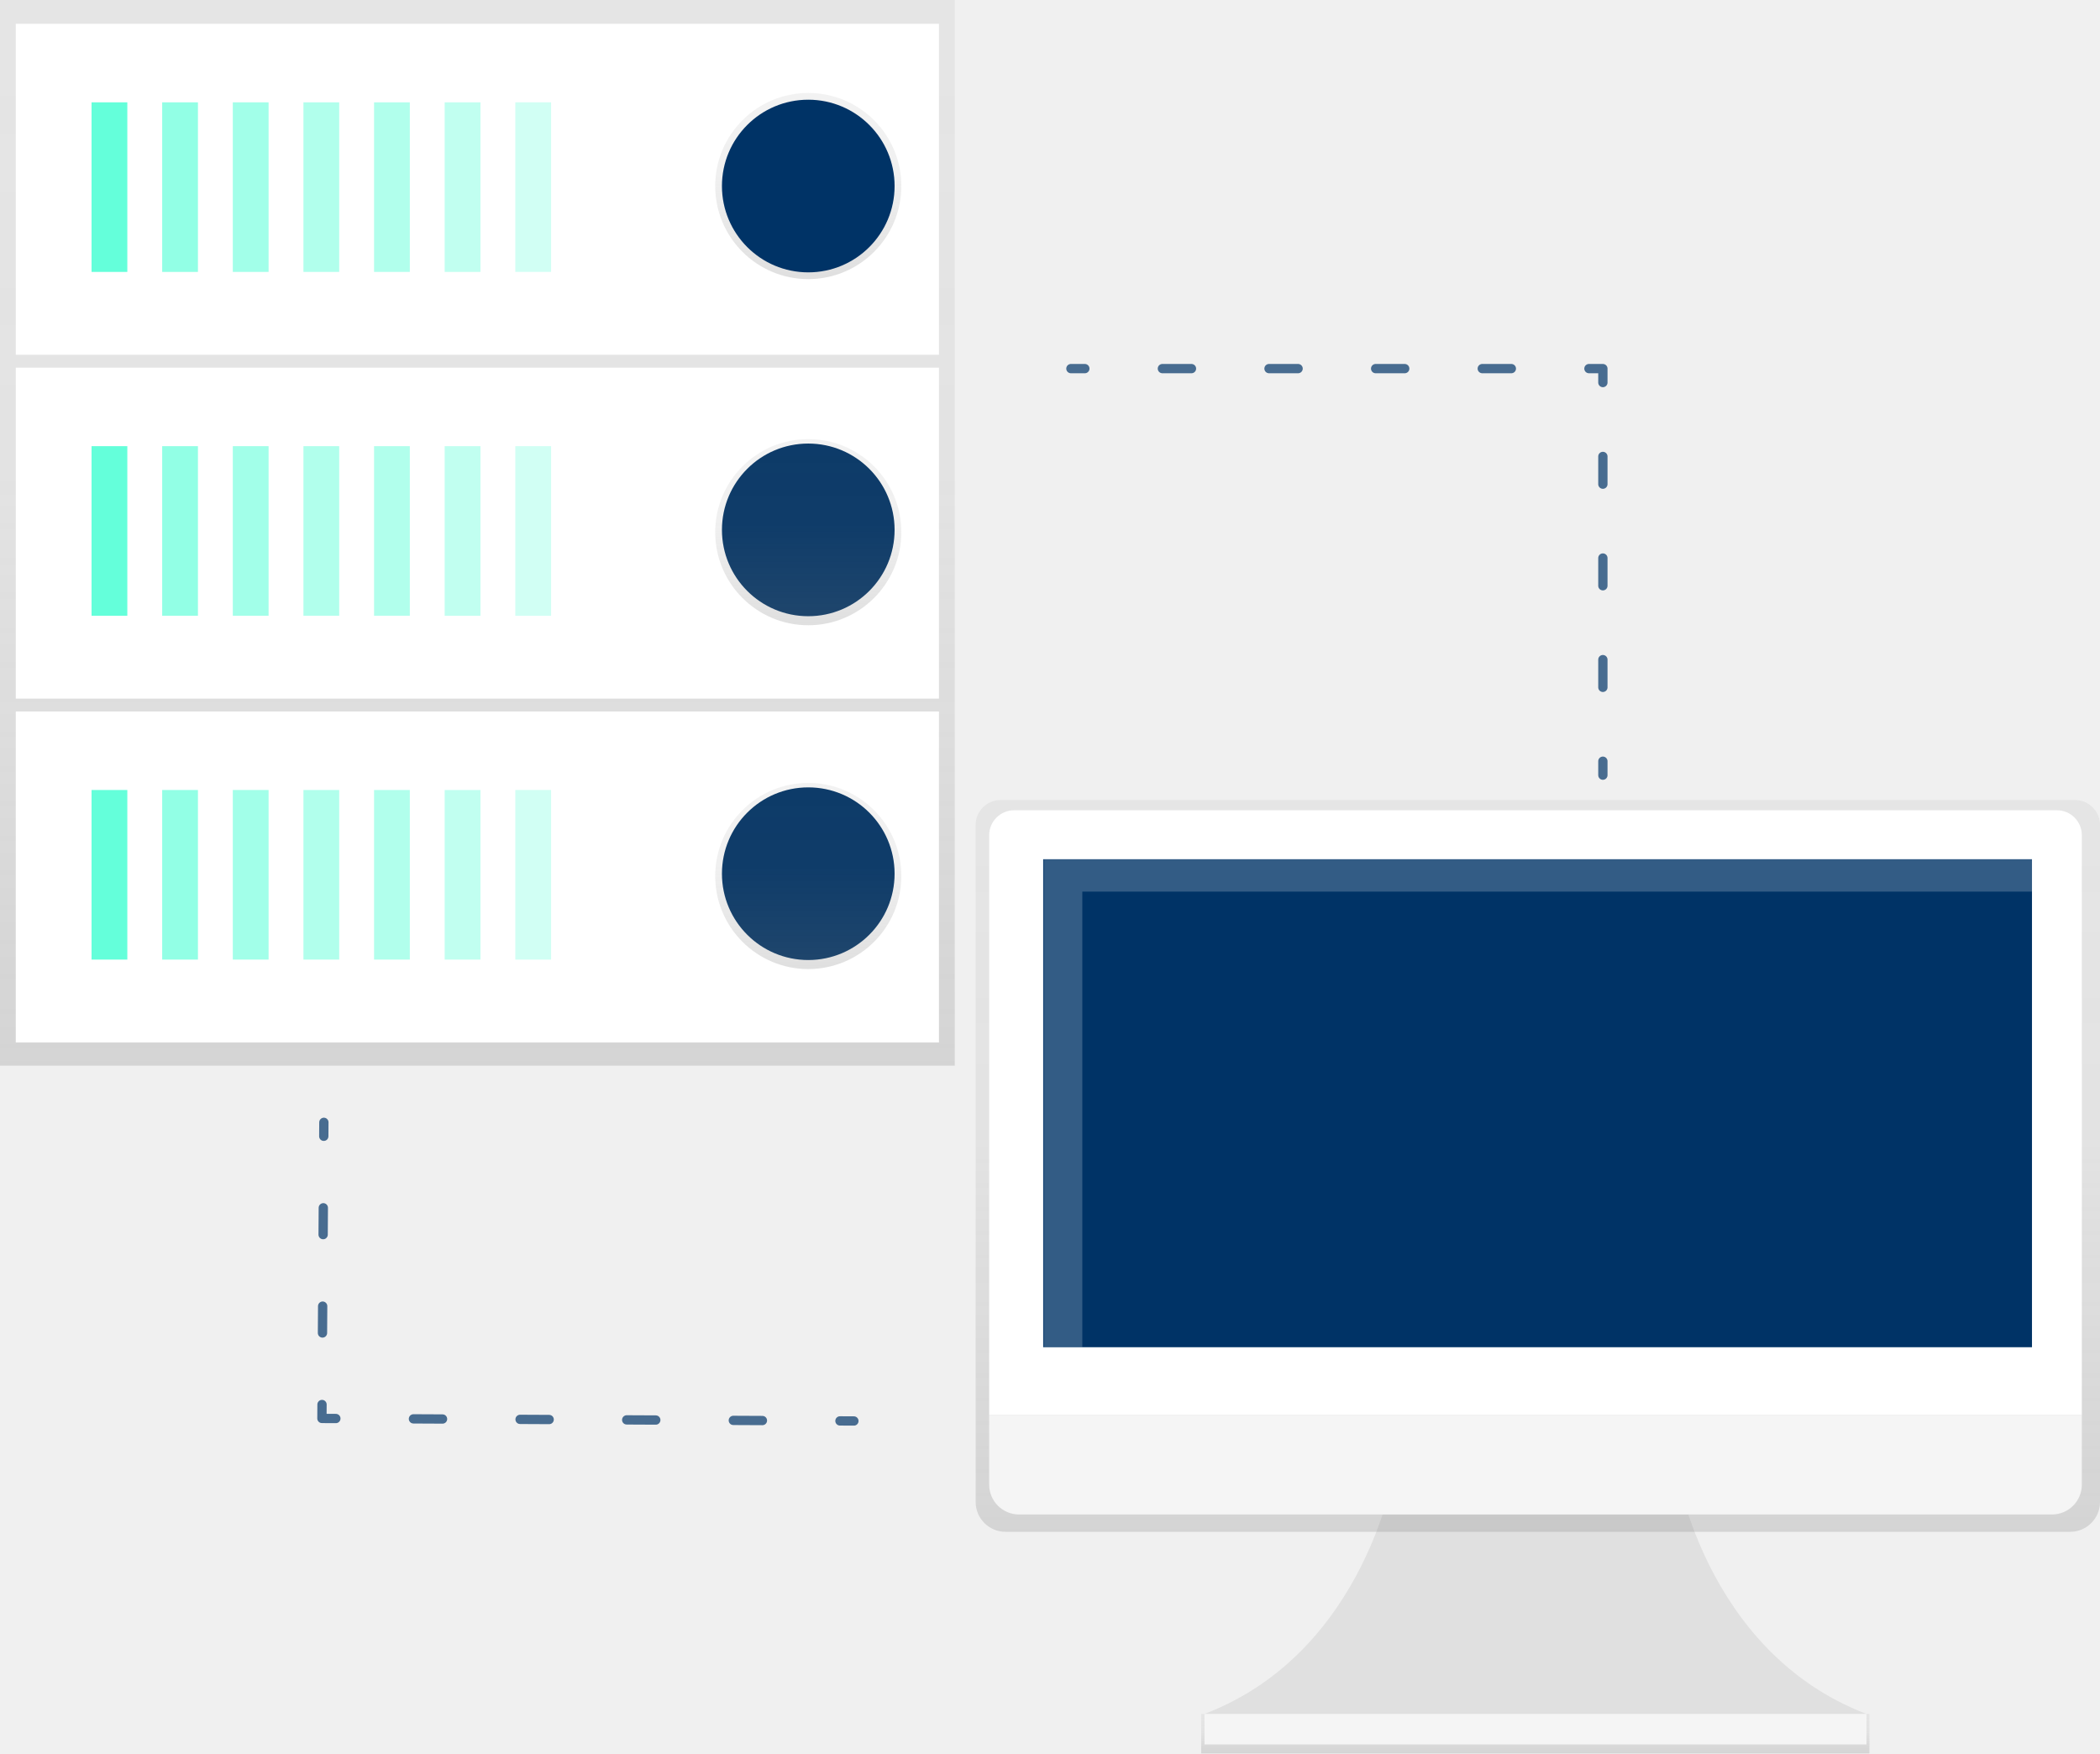
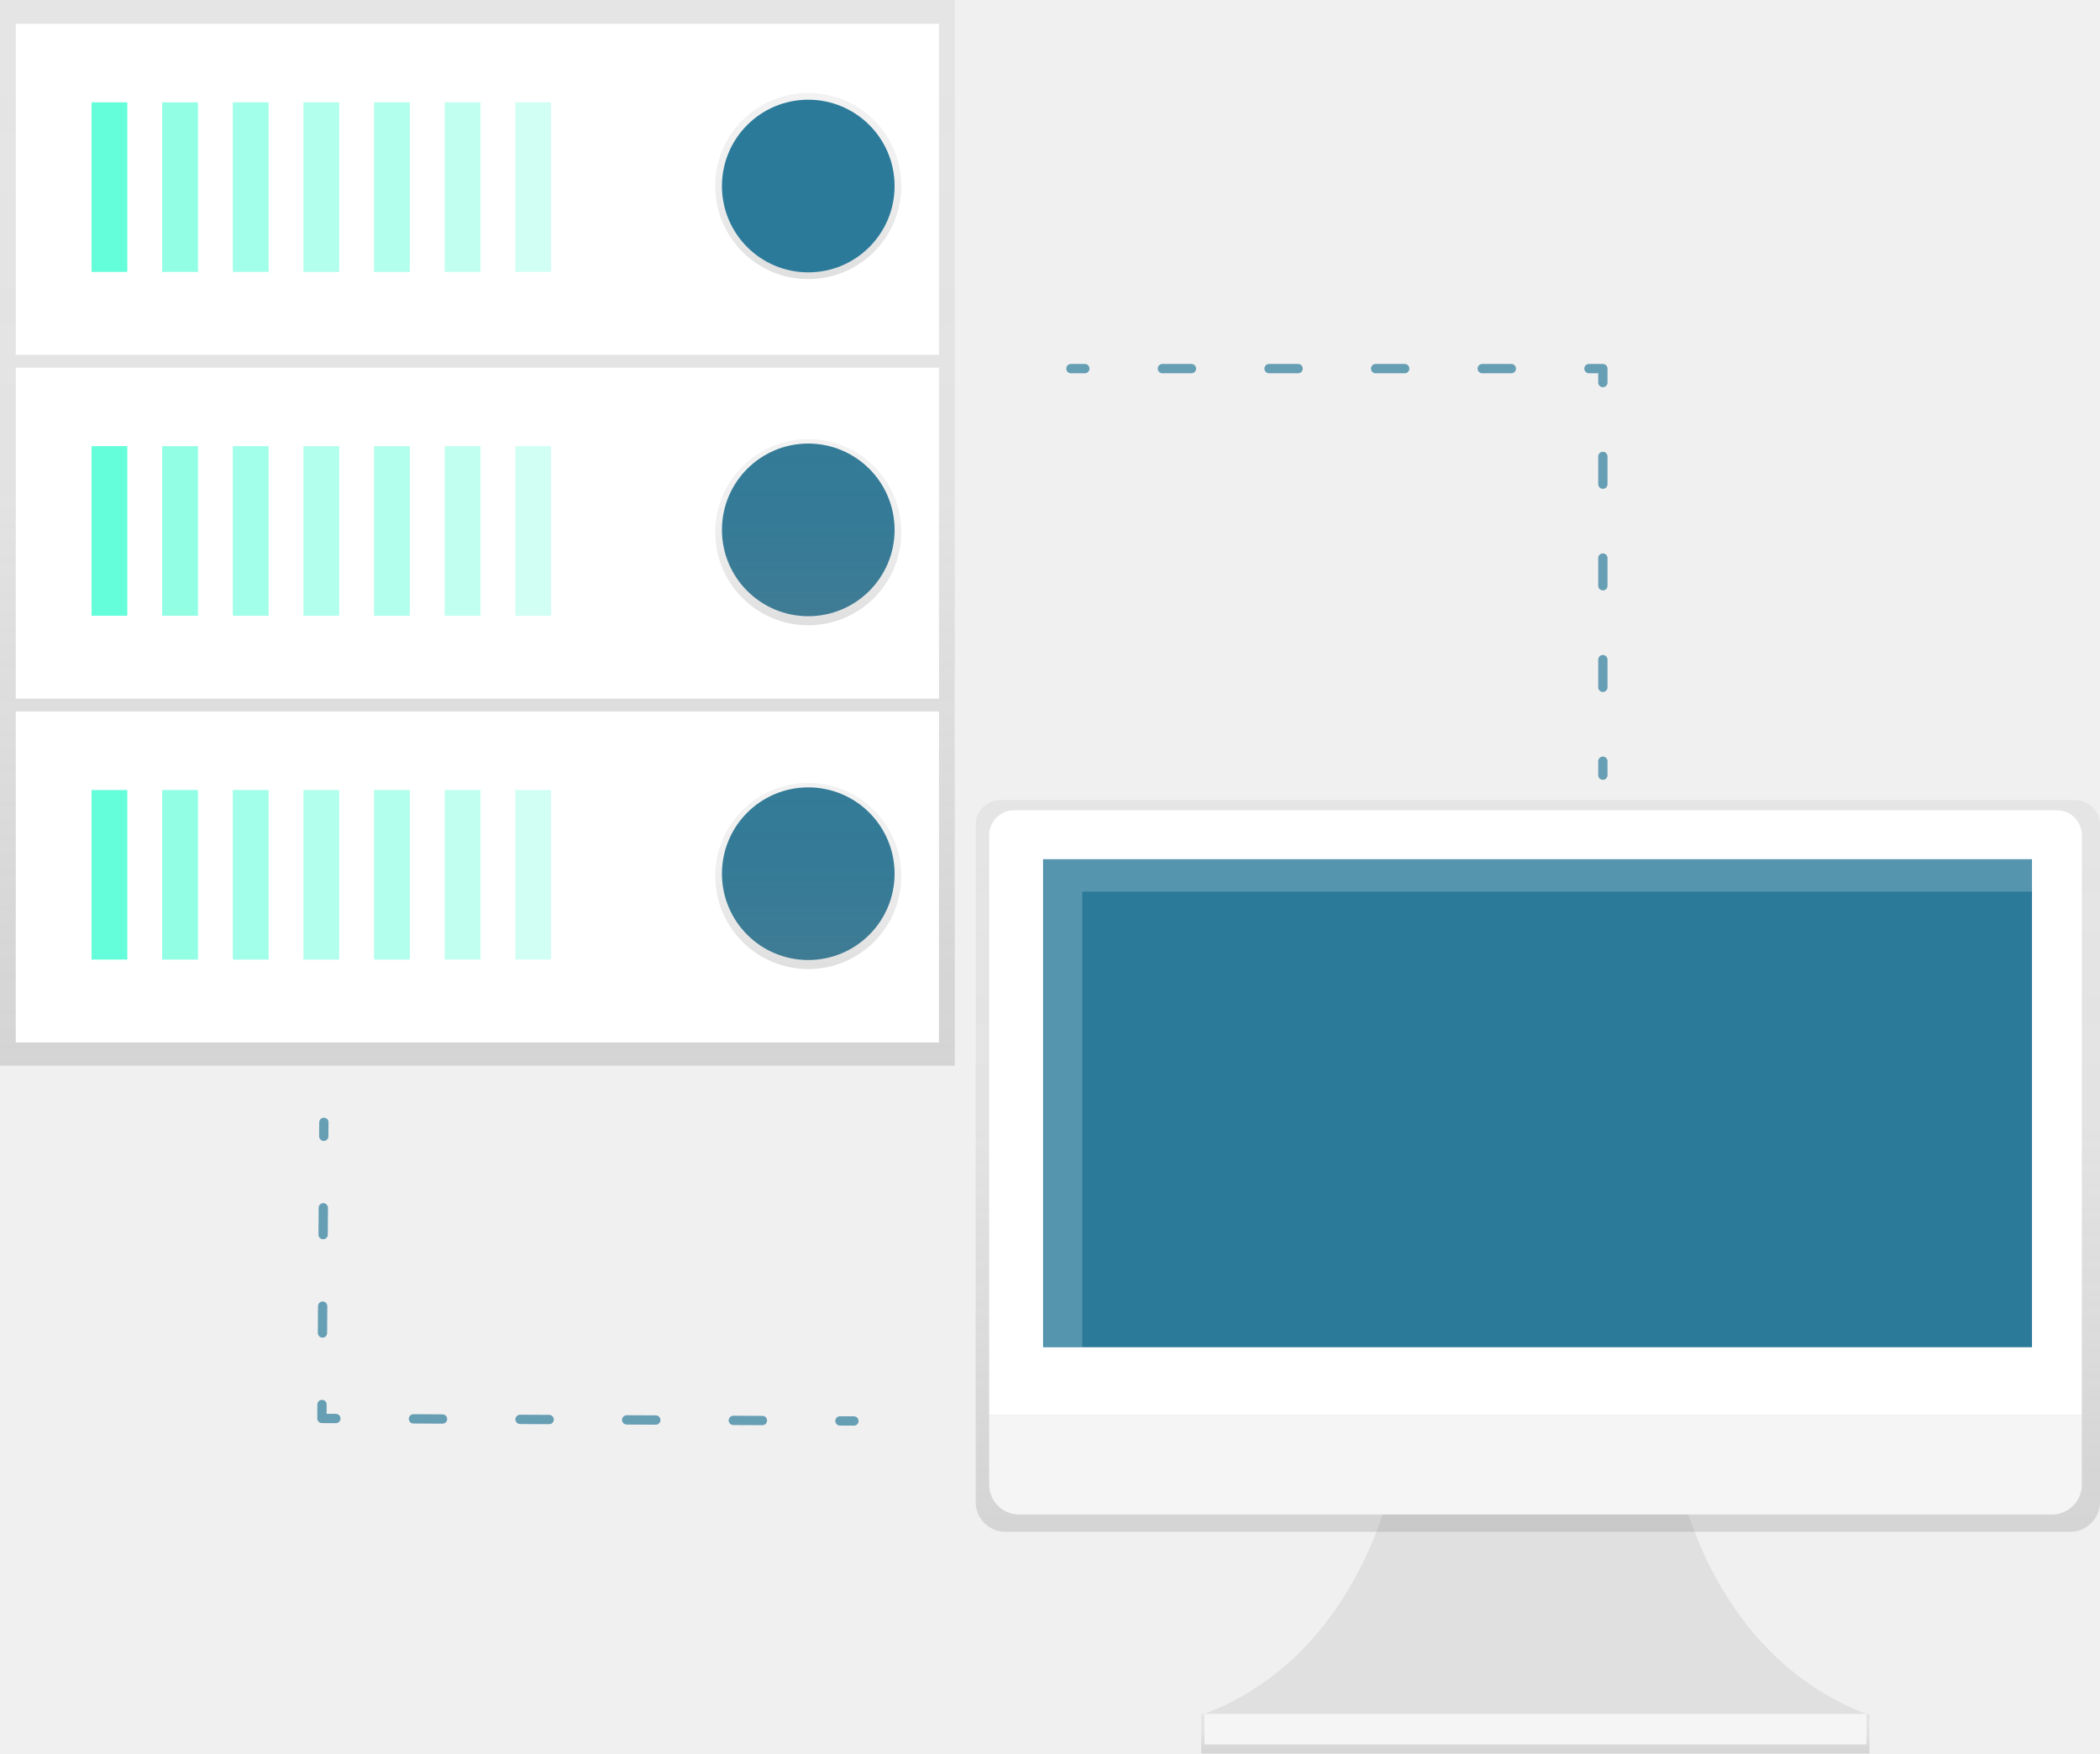
<svg xmlns="http://www.w3.org/2000/svg" xmlns:xlink="http://www.w3.org/1999/xlink" id="d208afe9-d246-44b1-9723-4e792280c828" data-name="Layer 1" width="904" height="754.77" viewBox="0 0 904 754.77">
  <defs>
    <linearGradient id="d0586609-2d1f-4894-831f-bc1bf1cfe805" x1="205.5" y1="458.72" x2="205.5" gradientUnits="userSpaceOnUse">
      <stop offset="0" stop-color="gray" stop-opacity="0.25" />
      <stop offset="0.54" stop-color="gray" stop-opacity="0.12" />
      <stop offset="1" stop-color="gray" stop-opacity="0.1" />
    </linearGradient>
    <linearGradient id="dc1a1433-8955-4fce-8d84-3a5c46e8d5cb" x1="347.94" y1="120.14" x2="347.94" y2="40.02" xlink:href="#d0586609-2d1f-4894-831f-bc1bf1cfe805" />
    <linearGradient id="6583b9bd-7f21-4a55-b428-c52c7257def0" x1="347.94" y1="269.14" x2="347.94" y2="189.02" xlink:href="#d0586609-2d1f-4894-831f-bc1bf1cfe805" />
    <linearGradient id="d5bb9150-ad00-4040-8c31-39c92932ad3e" x1="347.94" y1="417.14" x2="347.94" y2="337.02" xlink:href="#d0586609-2d1f-4894-831f-bc1bf1cfe805" />
    <linearGradient id="43ab44a3-beba-4304-ae82-955b08a7fed3" x1="660.91" y1="754.77" x2="660.91" y2="737.77" xlink:href="#d0586609-2d1f-4894-831f-bc1bf1cfe805" />
    <linearGradient id="e180fe82-c096-4b7f-a7fc-e0d67eafb4b3" x1="810" y1="732" x2="810" y2="417" xlink:href="#d0586609-2d1f-4894-831f-bc1bf1cfe805" />
  </defs>
  <rect width="411" height="458.72" fill="url(#d0586609-2d1f-4894-831f-bc1bf1cfe805)" />
  <rect x="6.79" y="306.27" width="397.41" height="142.46" fill="#fff" />
  <rect x="39.41" y="340.06" width="15.4" height="73" fill="#64ffda" />
  <g opacity="0.7">
    <rect x="69.81" y="340.06" width="15.4" height="73" fill="#64ffda" />
  </g>
  <g opacity="0.6">
    <rect x="100.22" y="340.06" width="15.4" height="73" fill="#64ffda" />
  </g>
  <g opacity="0.5">
    <rect x="130.62" y="340.06" width="15.4" height="73" fill="#64ffda" />
  </g>
  <g opacity="0.5">
    <rect x="161.02" y="340.06" width="15.4" height="73" fill="#64ffda" />
  </g>
  <g opacity="0.4">
    <rect x="191.42" y="340.06" width="15.4" height="73" fill="#64ffda" />
  </g>
  <g opacity="0.3">
    <rect x="221.83" y="340.06" width="15.4" height="73" fill="#64ffda" />
  </g>
-   <circle cx="347.94" cy="376.09" r="37.16" fill="#003366" />
+   <circle cx="347.94" cy="376.09" r="37.16" fill="#2b7a9a" />
  <rect x="6.79" y="158.26" width="397.41" height="142.46" fill="#fff" />
  <rect x="39.41" y="192.05" width="15.4" height="73" fill="#64ffda" />
  <g opacity="0.7">
    <rect x="69.81" y="192.05" width="15.4" height="73" fill="#64ffda" />
  </g>
  <g opacity="0.6">
    <rect x="100.22" y="192.05" width="15.4" height="73" fill="#64ffda" />
  </g>
  <g opacity="0.5">
    <rect x="130.62" y="192.05" width="15.4" height="73" fill="#64ffda" />
  </g>
  <g opacity="0.5">
    <rect x="161.02" y="192.05" width="15.4" height="73" fill="#64ffda" />
  </g>
  <g opacity="0.4">
    <rect x="191.42" y="192.05" width="15.4" height="73" fill="#64ffda" />
  </g>
  <g opacity="0.3">
    <rect x="221.83" y="192.05" width="15.4" height="73" fill="#64ffda" />
  </g>
-   <circle cx="347.94" cy="228.09" r="37.16" fill="#003366" />
+   <circle cx="347.94" cy="228.09" r="37.16" fill="#2b7a9a" />
  <rect x="6.79" y="10.25" width="397.41" height="142.46" fill="#fff" />
  <rect x="39.41" y="44.05" width="15.4" height="73" fill="#64ffda" />
  <g opacity="0.7">
    <rect x="69.81" y="44.05" width="15.4" height="73" fill="#64ffda" />
  </g>
  <g opacity="0.6">
    <rect x="100.22" y="44.05" width="15.4" height="73" fill="#64ffda" />
  </g>
  <g opacity="0.5">
    <rect x="130.62" y="44.05" width="15.4" height="73" fill="#64ffda" />
  </g>
  <g opacity="0.5">
    <rect x="161.02" y="44.05" width="15.4" height="73" fill="#64ffda" />
  </g>
  <g opacity="0.4">
    <rect x="191.42" y="44.05" width="15.4" height="73" fill="#64ffda" />
  </g>
  <g opacity="0.3">
    <rect x="221.83" y="44.05" width="15.4" height="73" fill="#64ffda" />
  </g>
  <circle cx="347.94" cy="80.08" r="40.06" fill="url(#dc1a1433-8955-4fce-8d84-3a5c46e8d5cb)" />
  <circle cx="347.94" cy="229.08" r="40.06" fill="url(#6583b9bd-7f21-4a55-b428-c52c7257def0)" />
  <circle cx="347.94" cy="377.08" r="40.06" fill="url(#d5bb9150-ad00-4040-8c31-39c92932ad3e)" />
-   <circle cx="347.94" cy="80.08" r="37.16" fill="#003366" />
+   <circle cx="347.94" cy="80.08" r="37.16" fill="#2b7a9a" />
  <g opacity="0.7">
-     <line x1="461" y1="158.67" x2="467" y2="158.67" fill="none" stroke="#003366" stroke-linecap="round" stroke-linejoin="round" stroke-width="4" />
-     <line x1="500.38" y1="158.67" x2="667.31" y2="158.67" fill="none" stroke="#003366" stroke-linecap="round" stroke-linejoin="round" stroke-width="4" stroke-dasharray="12.52 33.38" />
-     <polyline points="684 158.67 690 158.67 690 164.67" fill="none" stroke="#003366" stroke-linecap="round" stroke-linejoin="round" stroke-width="4" />
-     <line x1="690" y1="196.48" x2="690" y2="311.77" fill="none" stroke="#003366" stroke-linecap="round" stroke-linejoin="round" stroke-width="4" stroke-dasharray="11.93 31.8" />
-     <line x1="690" y1="327.67" x2="690" y2="333.67" fill="none" stroke="#003366" stroke-linecap="round" stroke-linejoin="round" stroke-width="4" />
+     <line x1="461" y1="158.67" x2="467" y2="158.67" fill="none" stroke="#2b7a9a" stroke-linecap="round" stroke-linejoin="round" stroke-width="4" />
+     <line x1="500.38" y1="158.67" x2="667.31" y2="158.67" fill="none" stroke="#2b7a9a" stroke-linecap="round" stroke-linejoin="round" stroke-width="4" stroke-dasharray="12.52 33.38" />
+     <polyline points="684 158.67 690 158.67 690 164.67" fill="none" stroke="#2b7a9a" stroke-linecap="round" stroke-linejoin="round" stroke-width="4" />
+     <line x1="690" y1="196.48" x2="690" y2="311.77" fill="none" stroke="#2b7a9a" stroke-linecap="round" stroke-linejoin="round" stroke-width="4" stroke-dasharray="11.93 31.8" />
+     <line x1="690" y1="327.67" x2="690" y2="333.67" fill="none" stroke="#2b7a9a" stroke-linecap="round" stroke-linejoin="round" stroke-width="4" />
  </g>
  <g opacity="0.7">
-     <line x1="367.58" y1="611.67" x2="361.58" y2="611.64" fill="none" stroke="#003366" stroke-linecap="round" stroke-linejoin="round" stroke-width="4" />
-     <line x1="328.2" y1="611.48" x2="161.28" y2="610.68" fill="none" stroke="#003366" stroke-linecap="round" stroke-linejoin="round" stroke-width="4" stroke-dasharray="12.52 33.38" />
-     <polyline points="144.58 610.61 138.58 610.58 138.62 604.58" fill="none" stroke="#003366" stroke-linecap="round" stroke-linejoin="round" stroke-width="4" />
-     <line x1="138.82" y1="573.79" x2="139.28" y2="504.52" fill="none" stroke="#003366" stroke-linecap="round" stroke-linejoin="round" stroke-width="4" stroke-dasharray="11.55 30.79" />
-     <line x1="139.38" y1="489.12" x2="139.42" y2="483.12" fill="none" stroke="#003366" stroke-linecap="round" stroke-linejoin="round" stroke-width="4" />
+     <line x1="367.58" y1="611.67" x2="361.58" y2="611.64" fill="none" stroke="#2b7a9a" stroke-linecap="round" stroke-linejoin="round" stroke-width="4" />
+     <line x1="328.2" y1="611.48" x2="161.28" y2="610.68" fill="none" stroke="#2b7a9a" stroke-linecap="round" stroke-linejoin="round" stroke-width="4" stroke-dasharray="12.52 33.38" />
+     <polyline points="144.58 610.61 138.58 610.58 138.62 604.58" fill="none" stroke="#2b7a9a" stroke-linecap="round" stroke-linejoin="round" stroke-width="4" />
+     <line x1="138.82" y1="573.79" x2="139.28" y2="504.52" fill="none" stroke="#2b7a9a" stroke-linecap="round" stroke-linejoin="round" stroke-width="4" stroke-dasharray="11.55 30.79" />
+     <line x1="139.38" y1="489.12" x2="139.42" y2="483.12" fill="none" stroke="#2b7a9a" stroke-linecap="round" stroke-linejoin="round" stroke-width="4" />
  </g>
  <path d="M869.21,703.08s11.92,80.48,82.27,107.31h-285c70.35-26.83,82.27-107.31,82.27-107.31Z" transform="translate(-148 -72.62)" fill="#e0e0e0" />
  <rect x="517.09" y="737.77" width="287.65" height="17" fill="url(#43ab44a3-beba-4304-ae82-955b08a7fed3)" />
  <rect x="518.52" y="737.77" width="284.96" height="13.12" fill="#f5f5f5" />
  <path d="M1041.25,417H578.75A10.75,10.75,0,0,0,568,427.75V719.14A12.86,12.86,0,0,0,580.86,732h458.28A12.86,12.86,0,0,0,1052,719.14V427.75A10.75,10.75,0,0,0,1041.25,417Z" transform="translate(-148 -72.62)" fill="url(#e180fe82-c096-4b7f-a7fc-e0d67eafb4b3)" />
  <path d="M436.57,348.78H885.43a10.75,10.75,0,0,1,10.75,10.75V609a0,0,0,0,1,0,0H425.82a0,0,0,0,1,0,0V359.54A10.75,10.75,0,0,1,436.57,348.78Z" fill="#fff" />
  <path d="M1031.32,724.54H586.68a12.86,12.86,0,0,1-12.86-12.86V681.62h470.36v30.06A12.86,12.86,0,0,1,1031.32,724.54Z" transform="translate(-148 -72.62)" fill="#f5f5f5" />
-   <rect x="449.07" y="369.86" width="425.65" height="210.06" fill="#003366" />
+   <rect x="449.07" y="369.86" width="425.65" height="210.06" fill="#2b7a9a" />
  <polygon points="465.91 383.8 874.99 383.8 874.99 369.79 449.34 369.79 449.34 579.85 465.91 579.85 465.91 383.8" fill="#fff" opacity="0.2" />
</svg>
